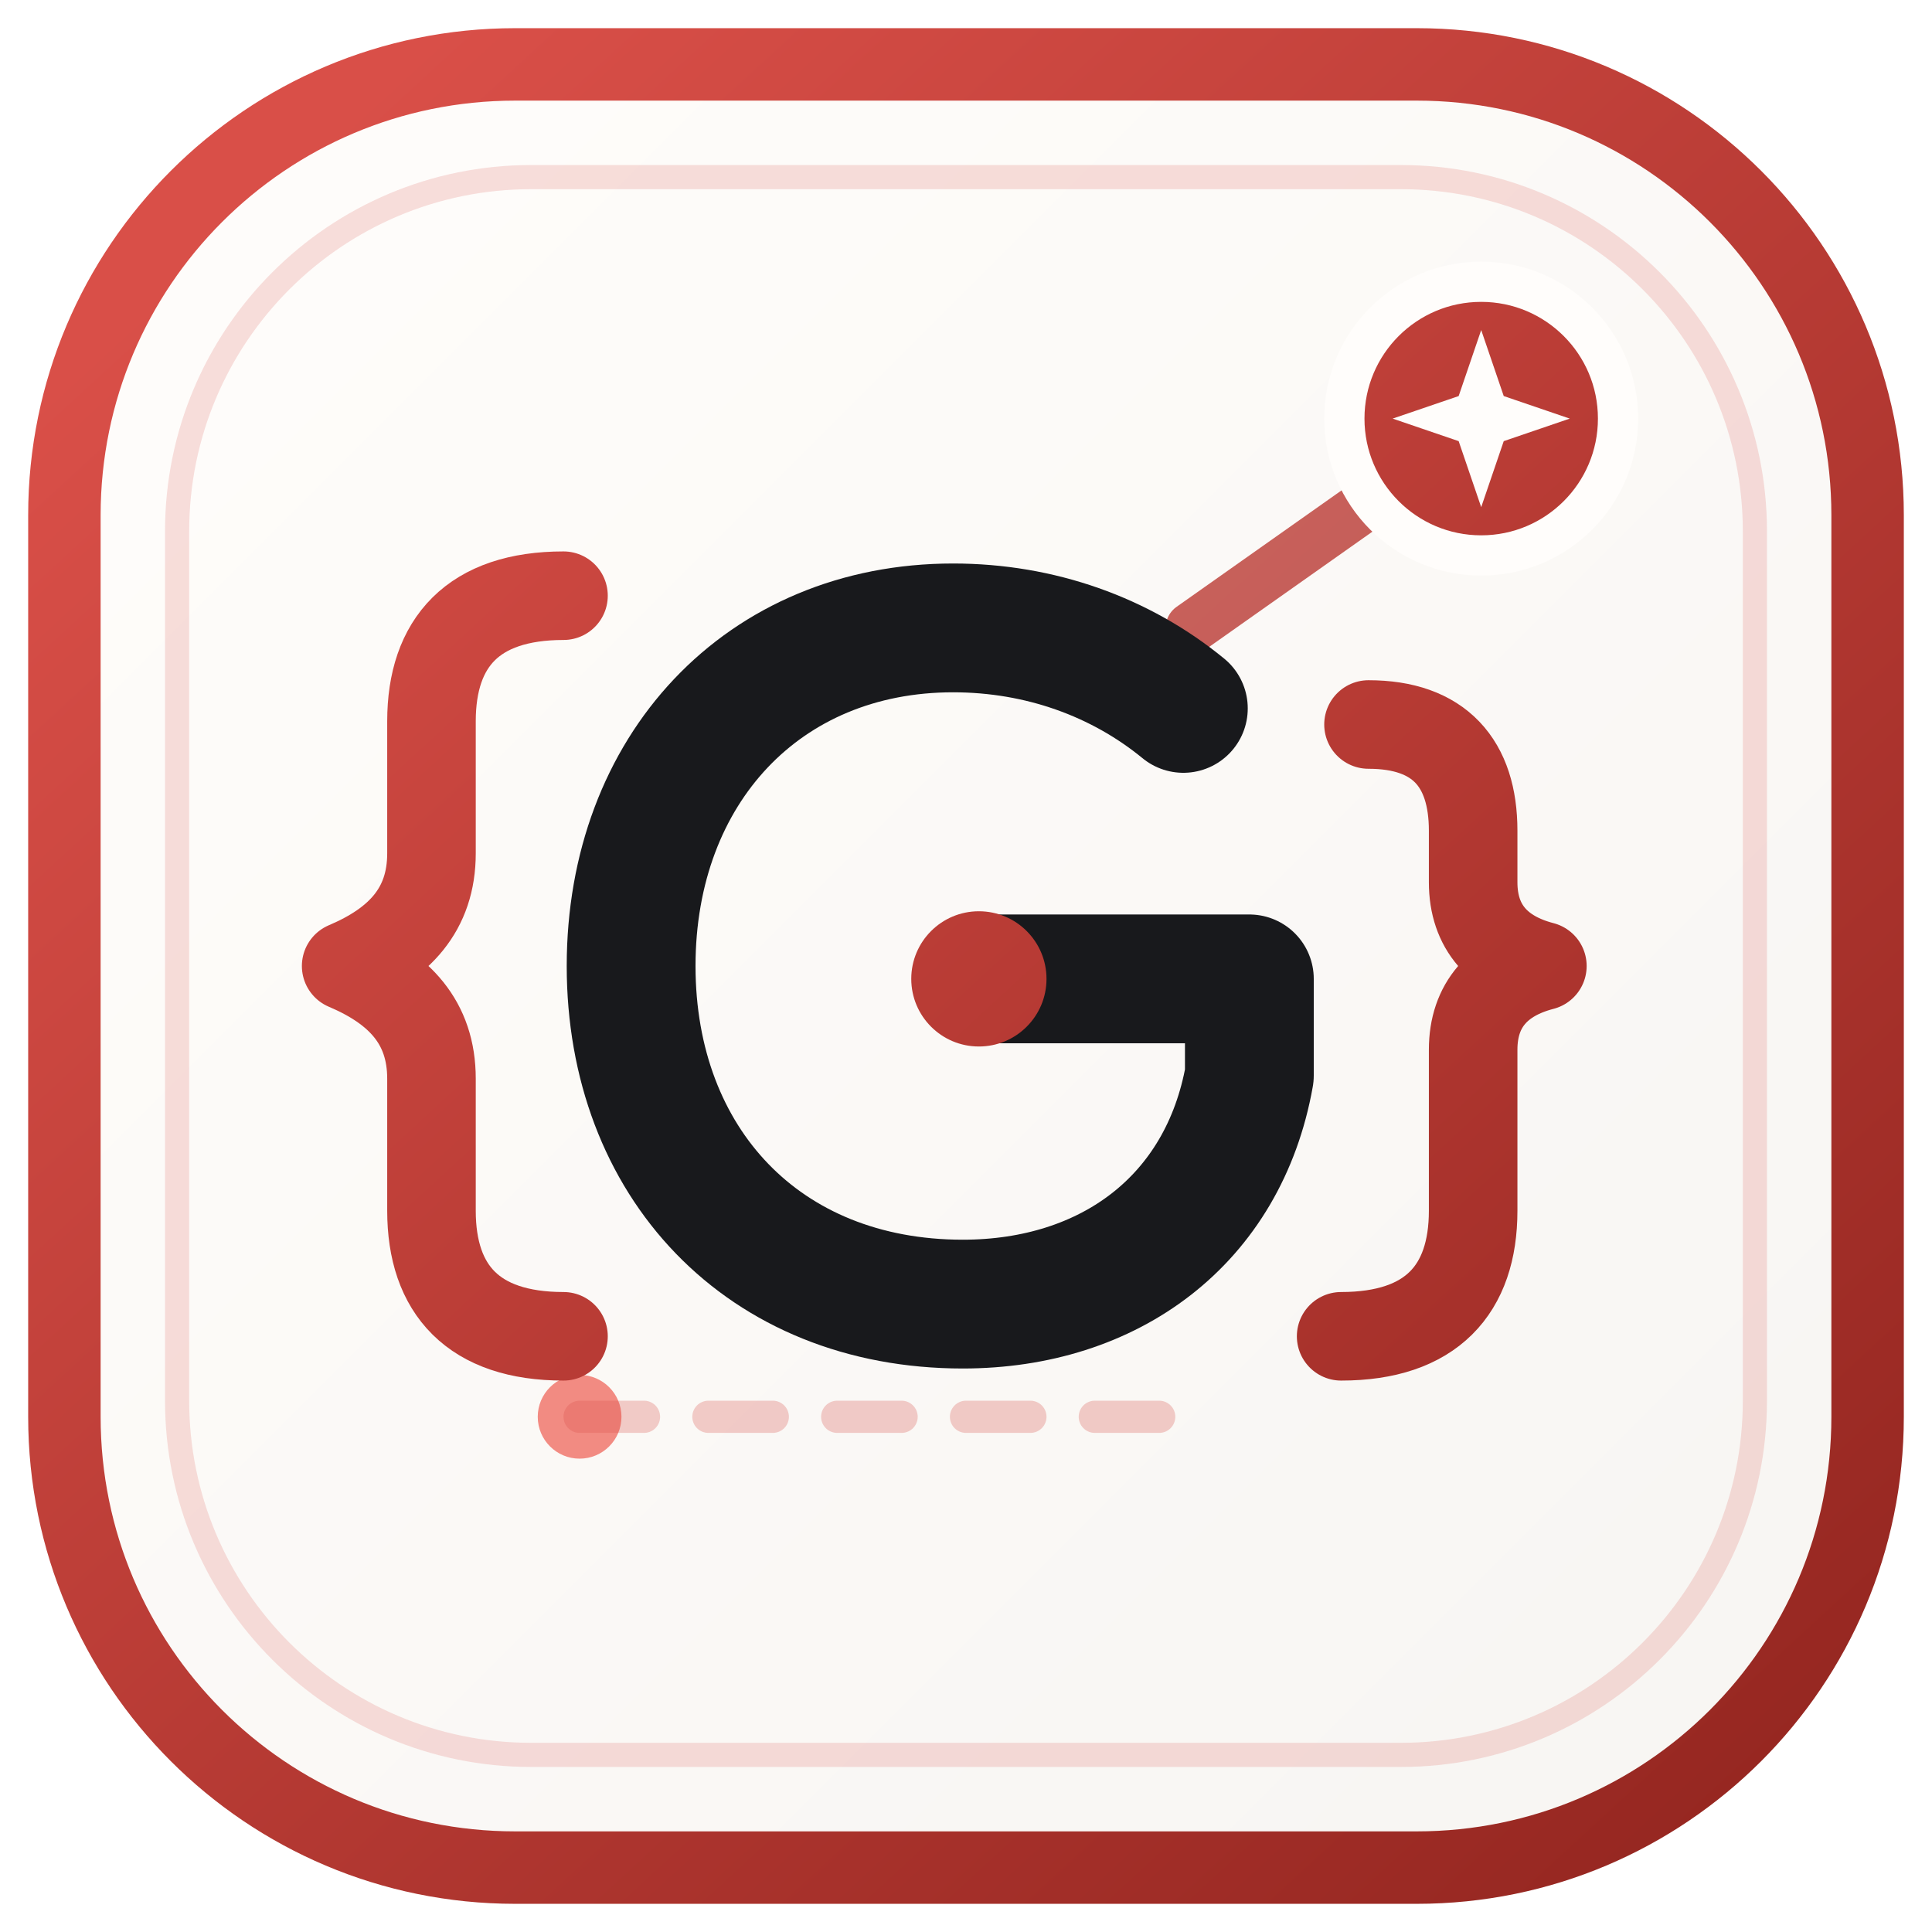
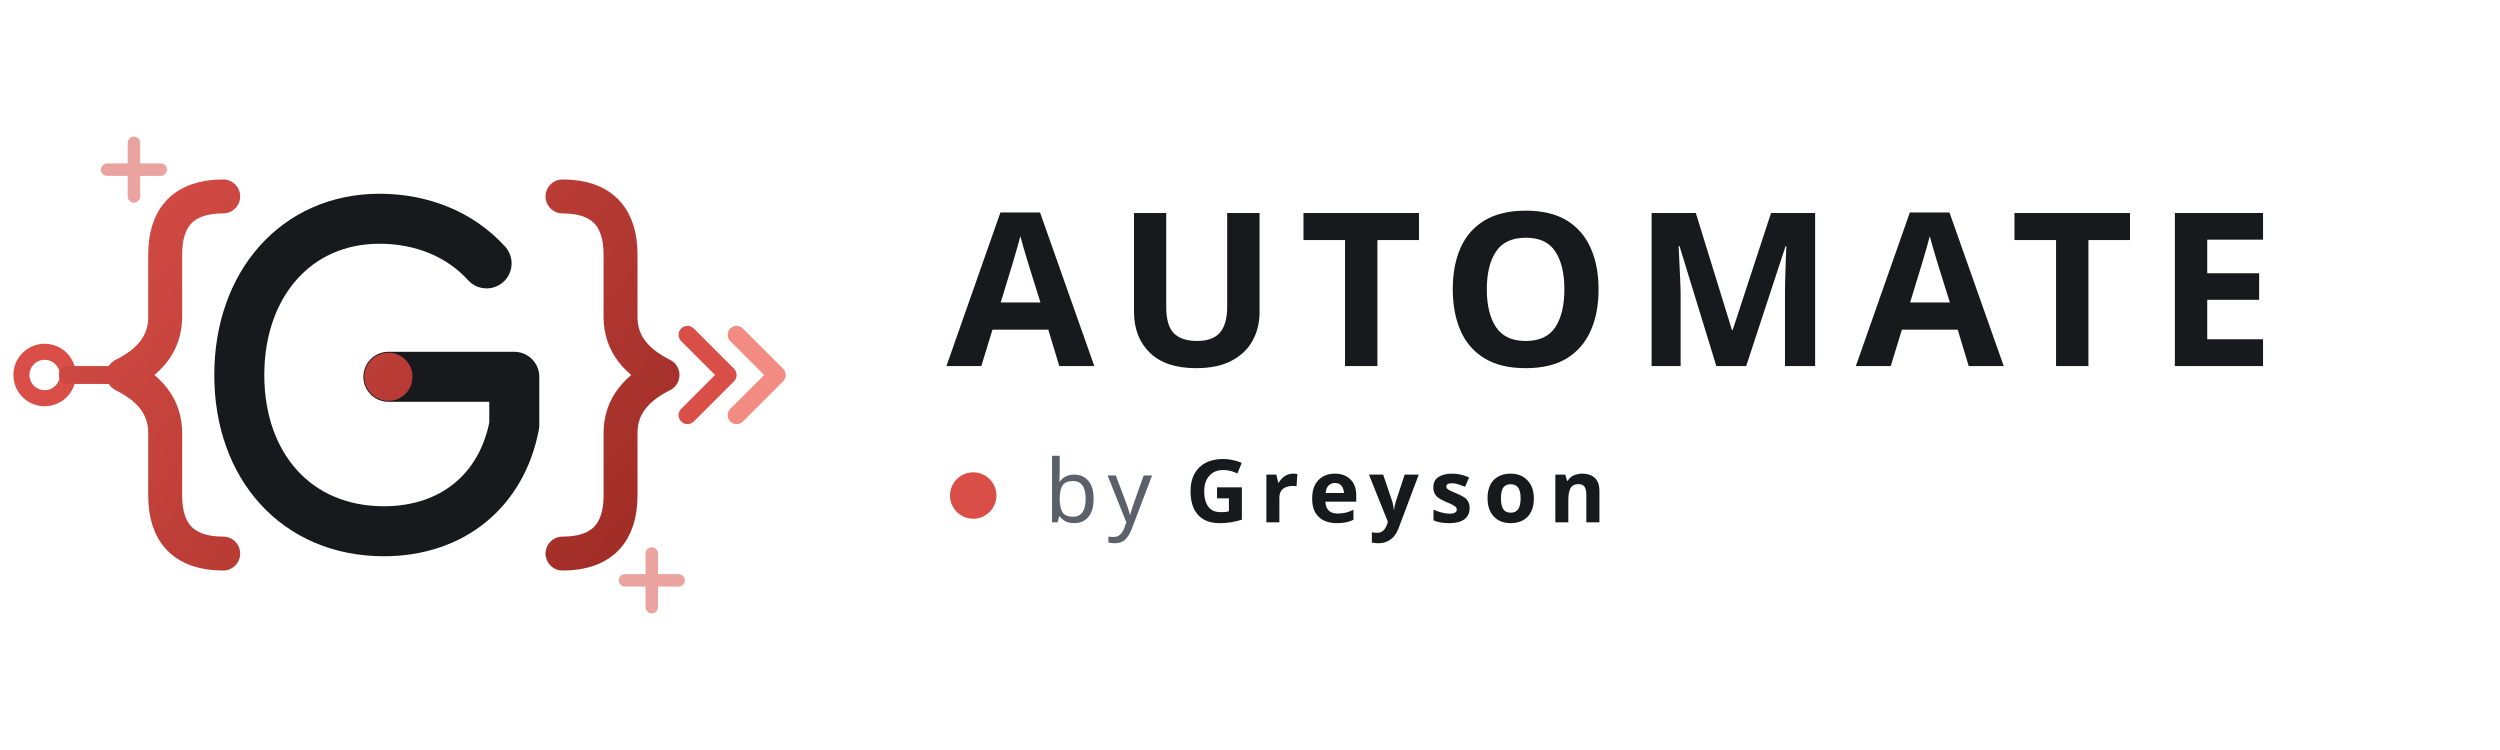
- <svg xmlns="http://www.w3.org/2000/svg" viewBox="0 0 120 120" fill="none">
+ <svg xmlns="http://www.w3.org/2000/svg" viewBox="0 0 280 84" fill="none">
  <defs>
-     <linearGradient id="greysonLogoRed" x1="16" y1="12" x2="108" y2="112" gradientUnits="userSpaceOnUse">
+     <linearGradient id="greysonLogoRed" x1="12" y1="12" x2="80" y2="72" gradientUnits="userSpaceOnUse">
      <stop offset="0%" stop-color="#D94F48" />
      <stop offset="100%" stop-color="#962721" />
    </linearGradient>
-     <linearGradient id="greysonLogoBg" x1="4" y1="4" x2="116" y2="116" gradientUnits="userSpaceOnUse">
-       <stop offset="0%" stop-color="#FFFDFB" />
-       <stop offset="100%" stop-color="#F7F5F2" />
-     </linearGradient>
-     <linearGradient id="greysonSparkGrad" x1="82" y1="16" x2="102" y2="36" gradientUnits="userSpaceOnUse">
-       <stop offset="0%" stop-color="#F28B82" />
-       <stop offset="100%" stop-color="#D94F48" />
-     </linearGradient>
  </defs>
-   <rect x="4" y="4" width="112" height="112" rx="28" fill="url(#greysonLogoBg)" stroke="url(#greysonLogoRed)" stroke-width="4.5" />
-   <rect x="11" y="11" width="98" height="98" rx="22" stroke="#D94F48" stroke-opacity="0.18" stroke-width="1.5" />
-   <path d="M74 39L91 27" stroke="url(#greysonLogoRed)" stroke-width="3.2" stroke-linecap="round" stroke-opacity="0.82" />
-   <circle cx="36" cy="88" r="2.6" fill="#F28B82" />
-   <path d="M36 88H74" stroke="#D94F48" stroke-width="2" stroke-linecap="round" stroke-opacity="0.28" stroke-dasharray="4 4" />
-   <path d="M35 37C29.4 37 26.8 39.9 26.8 44.8V53C26.8 56.5 24.8 58.6 21.5 60C24.8 61.4 26.8 63.5 26.8 67V75.2C26.8 80.1 29.4 83 35 83" stroke="url(#greysonLogoRed)" stroke-width="5.5" stroke-linecap="round" stroke-linejoin="round" />
-   <path d="M85 45C89.4 45 91.5 47.4 91.5 51.6V54.8C91.5 57.6 93.1 59.3 95.8 60C93.1 60.7 91.5 62.4 91.5 65.2V75.2C91.5 80.1 88.9 83 83.3 83" stroke="url(#greysonLogoRed)" stroke-width="5.5" stroke-linecap="round" stroke-linejoin="round" />
-   <path d="M73.5 44C69.6 40.8 64.6 39 59.2 39C47.4 39 39.2 47.8 39.2 60C39.2 72.2 47.4 81 59.8 81C68.9 81 76 75.8 77.6 66.8V60.8H60.8" stroke="#18191C" stroke-width="8" stroke-linecap="round" stroke-linejoin="round" />
-   <circle cx="60.8" cy="60.8" r="4.2" fill="url(#greysonLogoRed)" />
-   <circle cx="92" cy="26" r="8.5" fill="url(#greysonLogoRed)" stroke="#FFFDFB" stroke-width="2.5" />
-   <path d="M92 20.5L93.4 24.6L97.5 26L93.4 27.4L92 31.5L90.6 27.4L86.5 26L90.6 24.6Z" fill="#FFFDFB" />
+   <g stroke="#D94F48" stroke-opacity="0.52" stroke-width="1.4" stroke-linecap="round">
+     <path d="M12 19H18M15 16V22" />
+     <path d="M70 65H76M73 62V68" />
+   </g>
+   <circle cx="5" cy="42" r="2.6" stroke="#D94F48" stroke-width="1.8" />
+   <path d="M7.6 42H13.8" stroke="url(#greysonLogoRed)" stroke-width="2" stroke-linecap="round" />
+   <path d="M25 22C20.5 22 18.5 24.4 18.5 28.5V35.5C18.5 38.6 16.6 40.6 13.8 42C16.6 43.4 18.5 45.4 18.5 48.5V55.5C18.5 59.6 20.5 62 25 62" stroke="url(#greysonLogoRed)" stroke-width="3.8" stroke-linecap="round" stroke-linejoin="round" />
+   <path d="M63 22C67.5 22 69.5 24.4 69.5 28.5V35.5C69.5 38.6 71.4 40.6 74.2 42C71.4 43.4 69.5 45.4 69.5 48.5V55.5C69.5 59.6 67.5 62 63 62" stroke="url(#greysonLogoRed)" stroke-width="3.8" stroke-linecap="round" stroke-linejoin="round" />
+   <path d="M54.5 29.5C51.5 26.2 47.2 24.5 42.5 24.5C33.2 24.5 26.8 31.8 26.8 42C26.8 52.2 33.2 59.5 43 59.5C50.6 59.5 56.2 55 57.6 47.6V42.2H43.5" stroke="#18191C" stroke-width="5.6" stroke-linecap="round" stroke-linejoin="round" />
+   <circle cx="43.5" cy="42.2" r="2.7" fill="url(#greysonLogoRed)" />
+   <path d="M77 37.5L81.5 42L77 46.5" stroke="#D94F48" stroke-width="2" stroke-linecap="round" stroke-linejoin="round" />
+   <path d="M82.5 37.5L87 42L82.5 46.5" stroke="#F28B82" stroke-width="2" stroke-linecap="round" stroke-linejoin="round" />
+   <text x="106" y="41" fill="#18191C" font-family="'Plus Jakarta Sans', 'Segoe UI', system-ui, -apple-system, sans-serif" font-size="24" font-weight="800" letter-spacing="2.4">AUTOMATE</text>
+   <circle cx="109" cy="55.5" r="2.6" fill="#D94F48" />
+   <text x="117" y="58.5" fill="#5C606B" font-family="'Plus Jakarta Sans', 'Segoe UI', system-ui, -apple-system, sans-serif" font-size="9.8" font-weight="500" letter-spacing="1.2">by <tspan fill="#18191C" font-weight="700">Greyson</tspan>
+   </text>
</svg>
